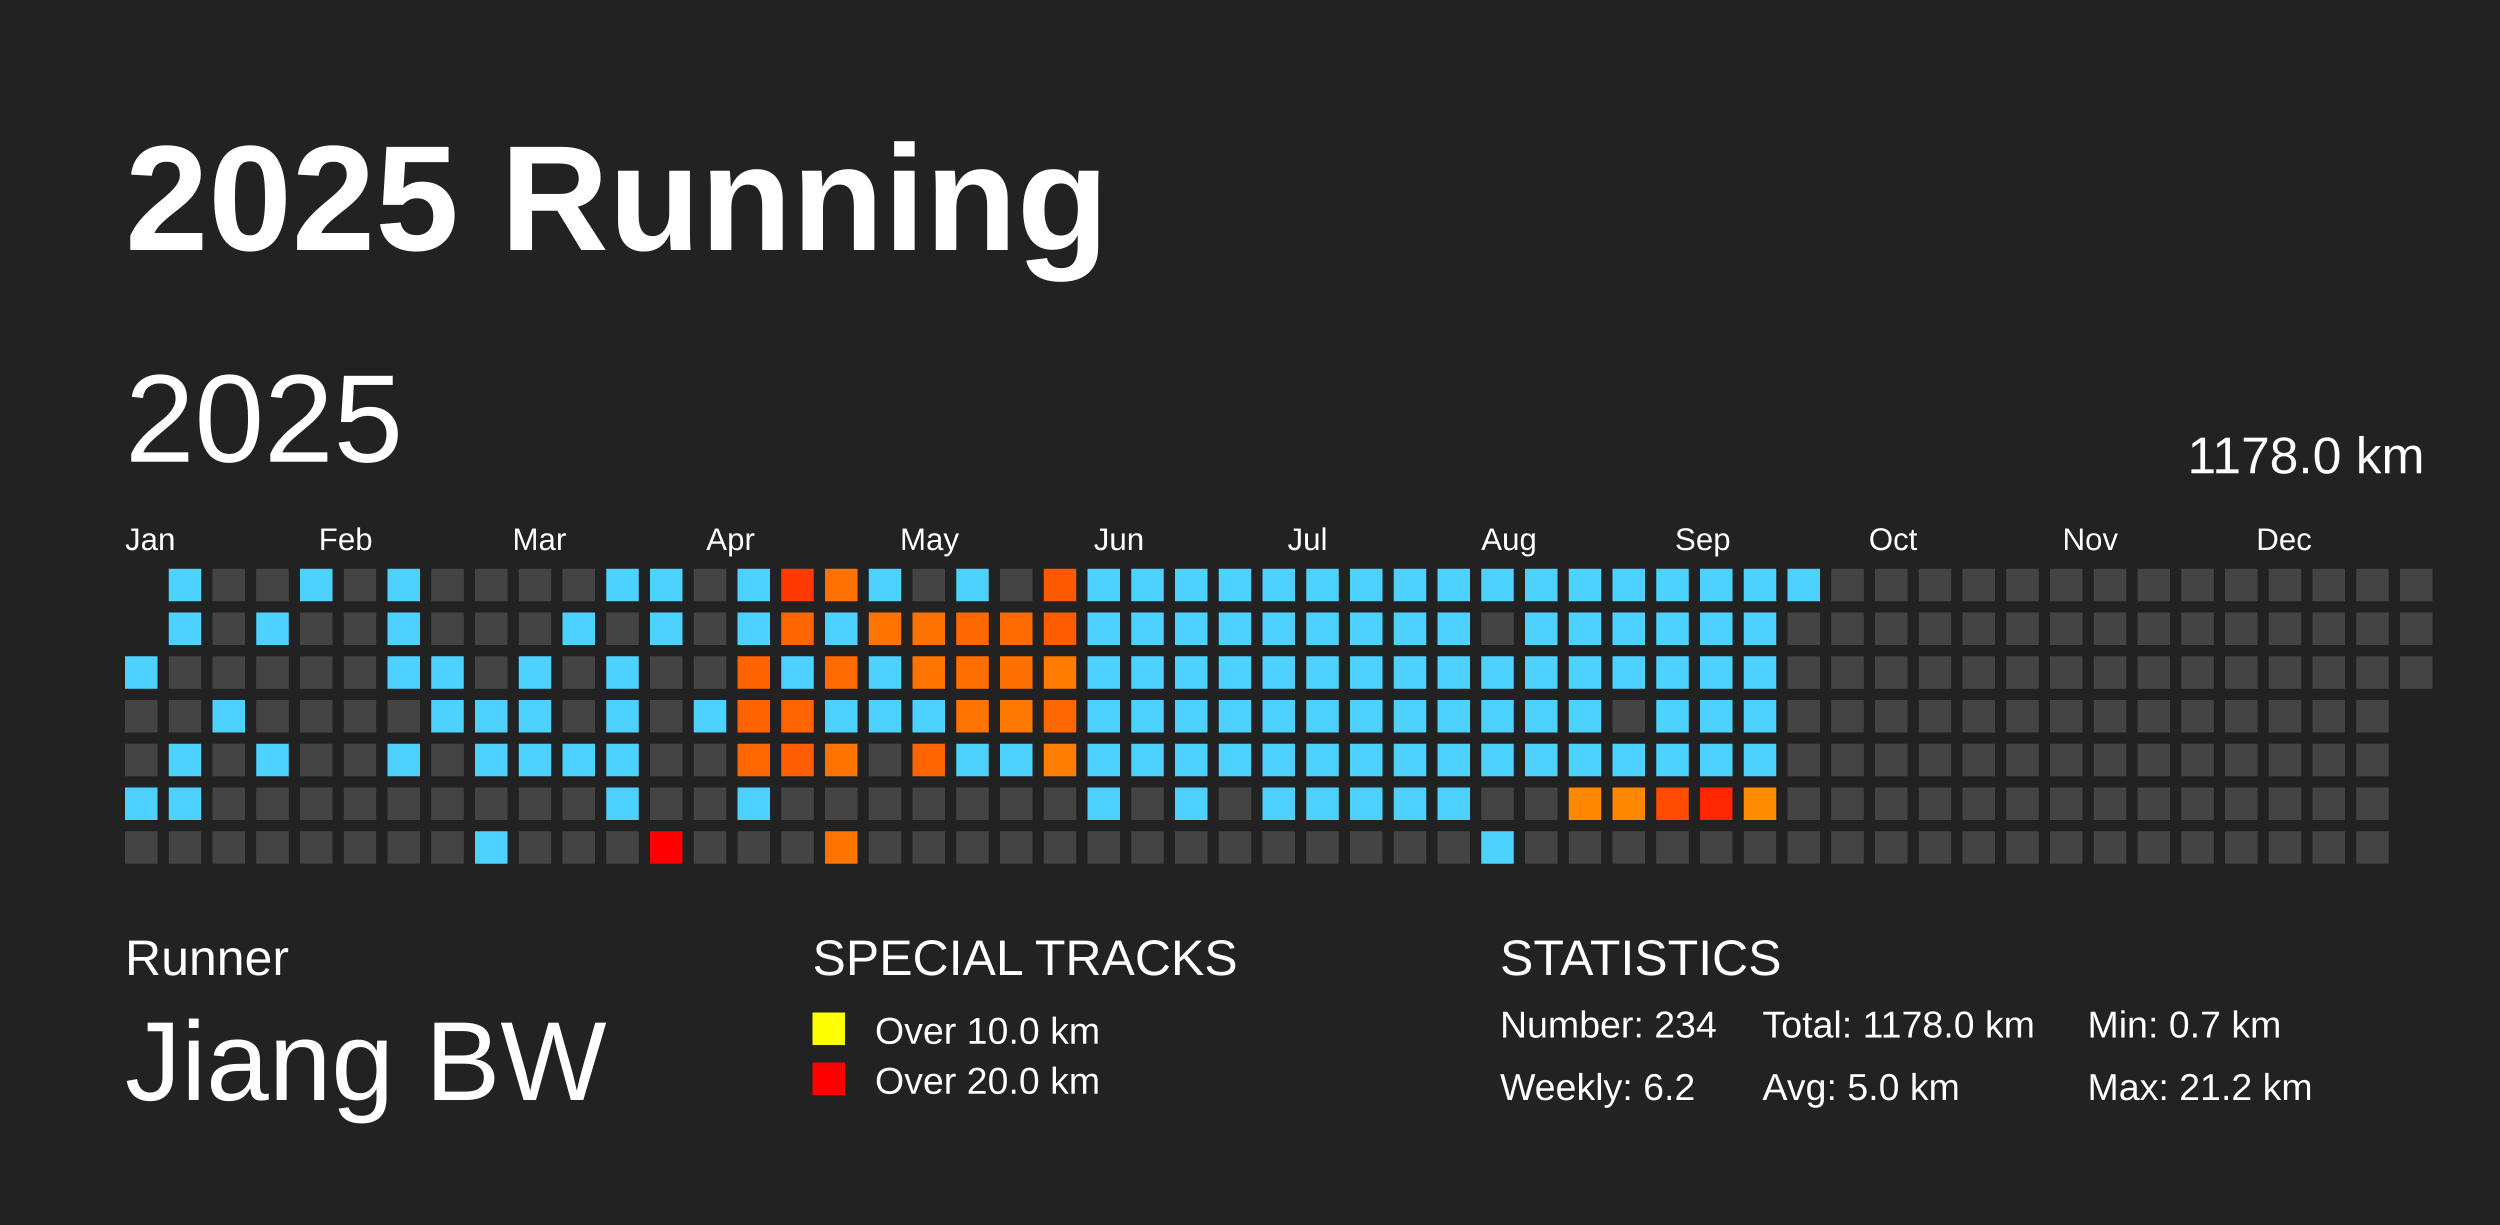
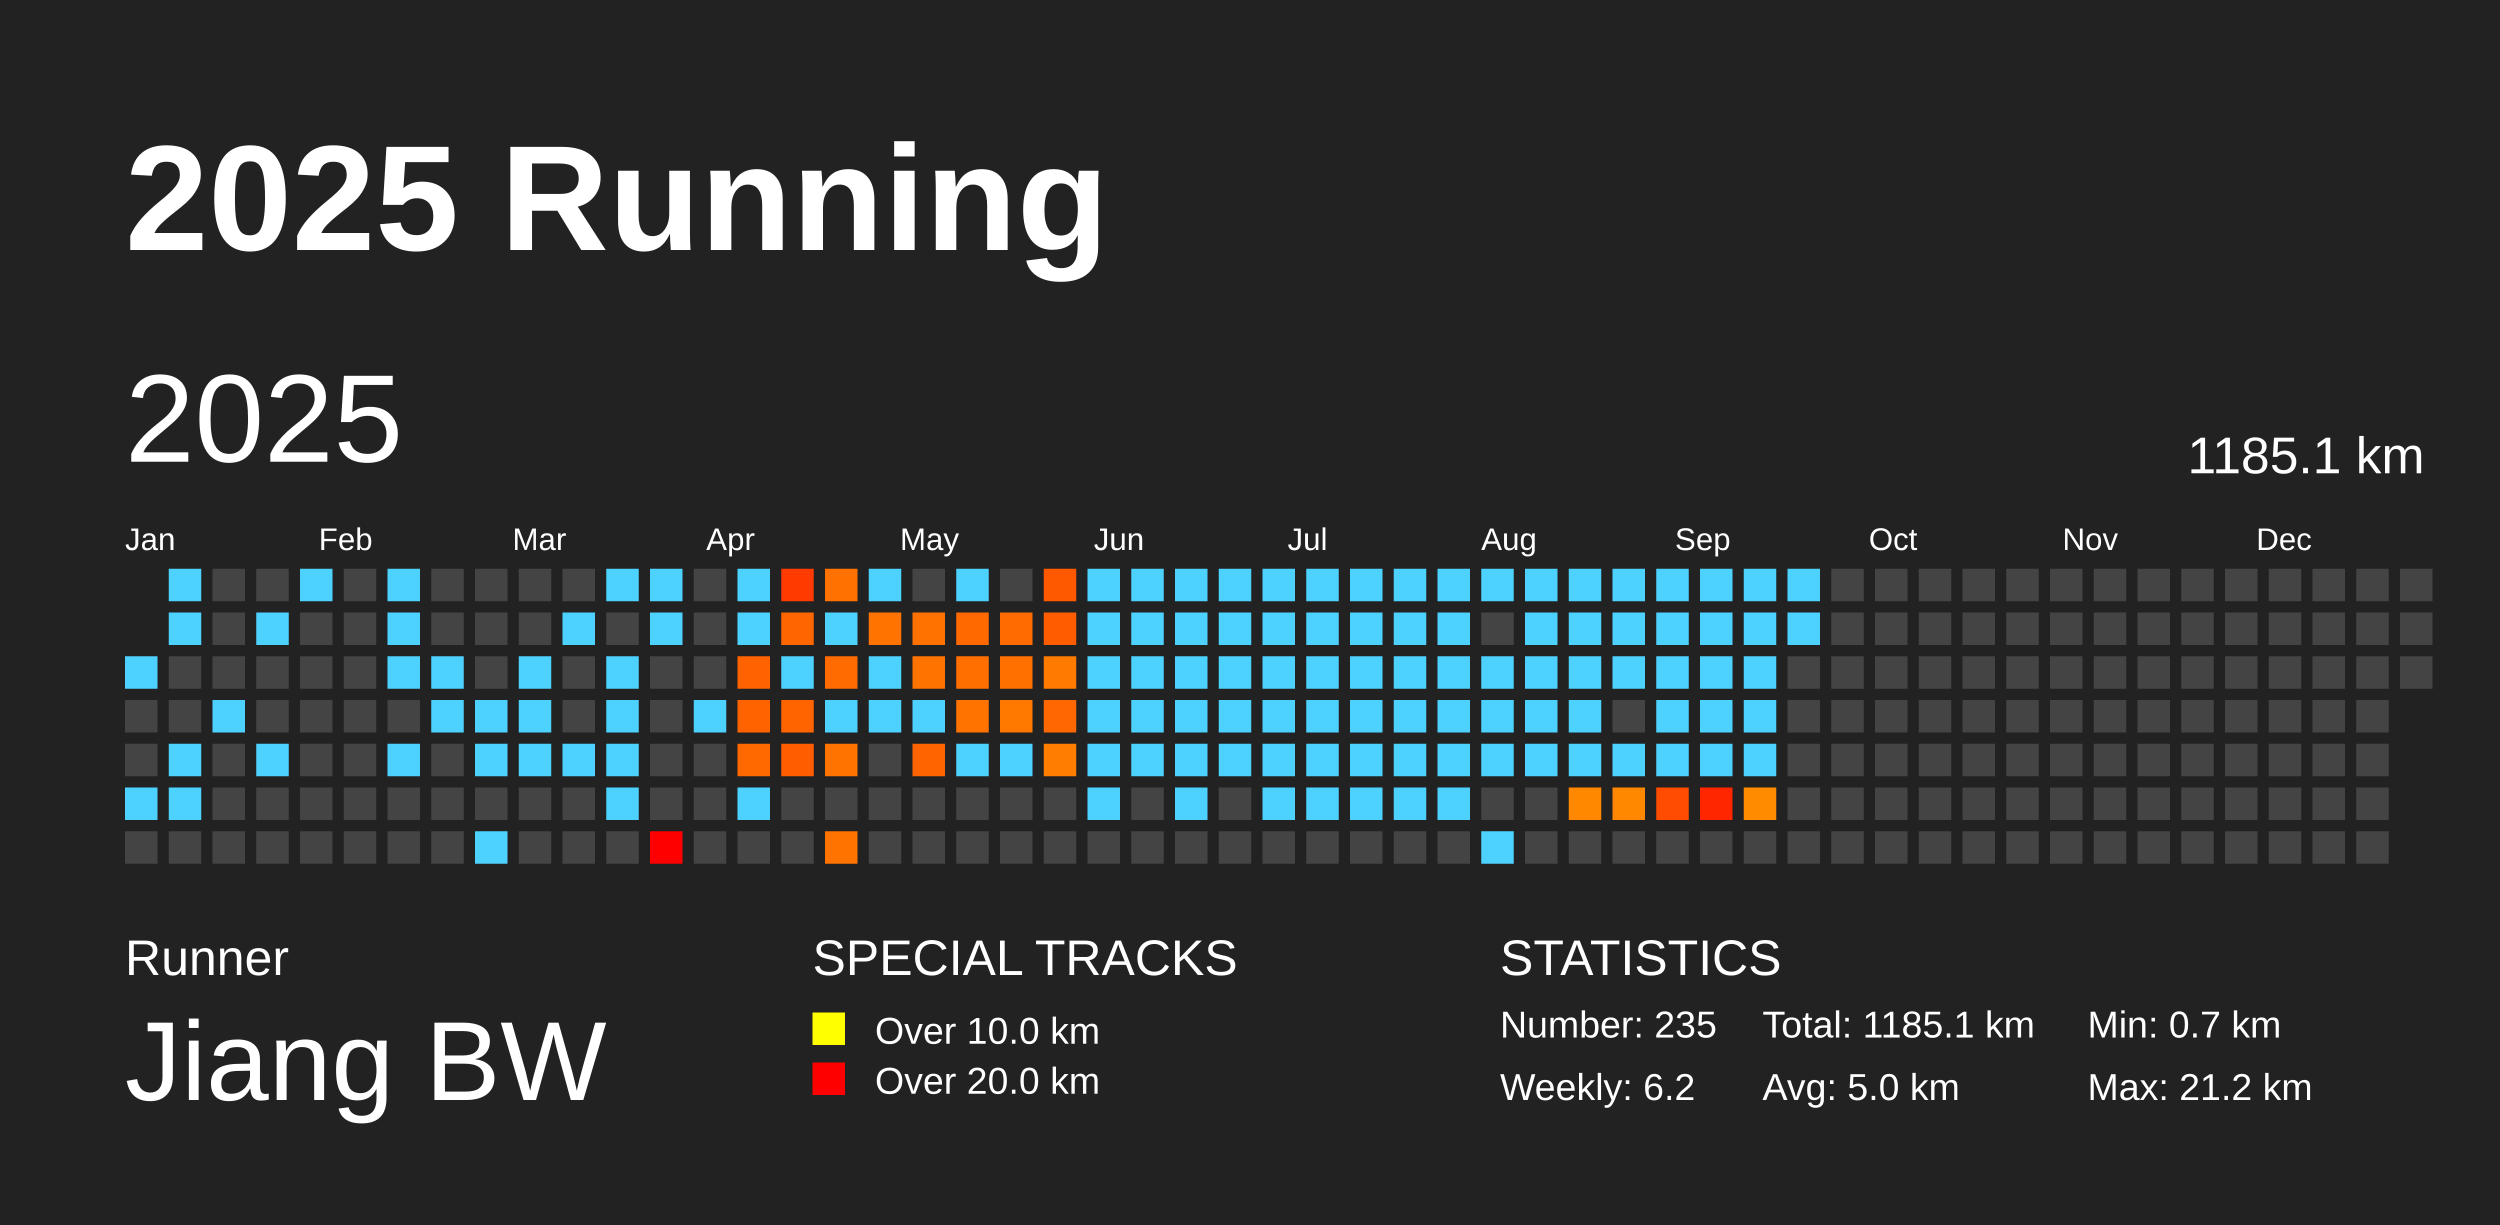
<svg xmlns="http://www.w3.org/2000/svg" baseProfile="full" height="98mm" version="1.1" viewBox="0,0,200,98" width="200mm">
  <defs />
  <rect fill="#222222" height="98" width="200" x="0" y="0" />
  <text fill="#FFFFFF" style="font-size:12px; font-family:Arial; font-weight:bold;" x="10" y="20">2025 Running</text>
  <text fill="#FFFFFF" style="font-size:4px; font-family:Arial" x="10" y="78">Runner</text>
  <text fill="#FFFFFF" style="font-size:9px; font-family:Arial" x="10" y="88">Jiang BW</text>
  <text fill="#FFFFFF" style="font-size:4px; font-family:Arial" x="65" y="78">SPECIAL TRACKS</text>
  <rect fill="yellow" height="2.6" width="2.6" x="65" y="81" />
  <text fill="#FFFFFF" style="font-size:3px; font-family:Arial" x="70" y="83.5">Over 10.0 km</text>
  <rect fill="red" height="2.6" width="2.6" x="65" y="85" />
  <text fill="#FFFFFF" style="font-size:3px; font-family:Arial" x="70" y="87.5">Over 20.0 km</text>
  <text fill="#FFFFFF" style="font-size:4px; font-family:Arial" x="120" y="78">STATISTICS</text>
-   <text fill="#FFFFFF" style="font-size:3px; font-family:Arial" x="120" y="83">Number: 234</text>
+   <text fill="#FFFFFF" style="font-size:3px; font-family:Arial" x="120" y="83">Number: 235</text>
  <text fill="#FFFFFF" style="font-size:3px; font-family:Arial" x="120" y="88">Weekly: 6.2</text>
-   <text fill="#FFFFFF" style="font-size:3px; font-family:Arial" x="141" y="83">Total: 1178.0 km</text>
+   <text fill="#FFFFFF" style="font-size:3px; font-family:Arial" x="141" y="83">Total: 1185.1 km</text>
  <text fill="#FFFFFF" style="font-size:3px; font-family:Arial" x="141" y="88">Avg: 5.0 km</text>
  <text fill="#FFFFFF" style="font-size:3px; font-family:Arial" x="167" y="83">Min: 0.7 km</text>
  <text fill="#FFFFFF" style="font-size:3px; font-family:Arial" x="167" y="88">Max: 21.2 km</text>
  <text dominant-baseline="hanging" fill="#FFFFFF" style="font-size:10.0px; font-family:Arial;" x="10" y="30">2025</text>
-   <text dominant-baseline="hanging" fill="#FFFFFF" style="font-size:4.125px; font-family:Arial;" x="175" y="35">1178.0 km</text>
+   <text dominant-baseline="hanging" fill="#FFFFFF" style="font-size:4.125px; font-family:Arial;" x="175" y="35">1185.1 km</text>
  <text fill="#FFFFFF" style="font-size:2.5px; font-family:Arial" x="10.0" y="44">Jan</text>
  <text fill="#FFFFFF" style="font-size:2.5px; font-family:Arial" x="25.5" y="44">Feb</text>
  <text fill="#FFFFFF" style="font-size:2.5px; font-family:Arial" x="41.0" y="44">Mar</text>
  <text fill="#FFFFFF" style="font-size:2.5px; font-family:Arial" x="56.5" y="44">Apr</text>
  <text fill="#FFFFFF" style="font-size:2.5px; font-family:Arial" x="72.0" y="44">May</text>
  <text fill="#FFFFFF" style="font-size:2.5px; font-family:Arial" x="87.5" y="44">Jun</text>
  <text fill="#FFFFFF" style="font-size:2.5px; font-family:Arial" x="103.0" y="44">Jul</text>
  <text fill="#FFFFFF" style="font-size:2.5px; font-family:Arial" x="118.5" y="44">Aug</text>
  <text fill="#FFFFFF" style="font-size:2.5px; font-family:Arial" x="134.0" y="44">Sep</text>
  <text fill="#FFFFFF" style="font-size:2.5px; font-family:Arial" x="149.5" y="44">Oct</text>
  <text fill="#FFFFFF" style="font-size:2.5px; font-family:Arial" x="165.0" y="44">Nov</text>
  <text fill="#FFFFFF" style="font-size:2.5px; font-family:Arial" x="180.5" y="44">Dec</text>
  <rect fill="#4dd2ff" height="2.6" width="2.6" x="10.0" y="52.5" />
  <rect fill="#444444" height="2.6" width="2.6" x="10.0" y="56.0" />
  <rect fill="#444444" height="2.6" width="2.6" x="10.0" y="59.5" />
  <rect fill="#4dd2ff" height="2.6" width="2.6" x="10.0" y="63.0" />
  <rect fill="#444444" height="2.6" width="2.6" x="10.0" y="66.5" />
  <rect fill="#4dd2ff" height="2.6" width="2.6" x="13.5" y="45.5" />
  <rect fill="#4dd2ff" height="2.6" width="2.6" x="13.5" y="49.0" />
  <rect fill="#444444" height="2.6" width="2.6" x="13.5" y="52.5" />
  <rect fill="#444444" height="2.6" width="2.6" x="13.5" y="56.0" />
  <rect fill="#4dd2ff" height="2.6" width="2.6" x="13.5" y="59.5" />
  <rect fill="#4dd2ff" height="2.6" width="2.6" x="13.5" y="63.0" />
  <rect fill="#444444" height="2.6" width="2.6" x="13.5" y="66.5" />
  <rect fill="#444444" height="2.6" width="2.6" x="17.0" y="45.5" />
  <rect fill="#444444" height="2.6" width="2.6" x="17.0" y="49.0" />
  <rect fill="#444444" height="2.6" width="2.6" x="17.0" y="52.5" />
  <rect fill="#4dd2ff" height="2.6" width="2.6" x="17.0" y="56.0" />
  <rect fill="#444444" height="2.6" width="2.6" x="17.0" y="59.5" />
  <rect fill="#444444" height="2.6" width="2.6" x="17.0" y="63.0" />
  <rect fill="#444444" height="2.6" width="2.6" x="17.0" y="66.5" />
  <rect fill="#444444" height="2.6" width="2.6" x="20.5" y="45.5" />
  <rect fill="#4dd2ff" height="2.6" width="2.6" x="20.5" y="49.0" />
  <rect fill="#444444" height="2.6" width="2.6" x="20.5" y="52.5" />
  <rect fill="#444444" height="2.6" width="2.6" x="20.5" y="56.0" />
  <rect fill="#4dd2ff" height="2.6" width="2.6" x="20.5" y="59.5" />
  <rect fill="#444444" height="2.6" width="2.6" x="20.5" y="63.0" />
  <rect fill="#444444" height="2.6" width="2.6" x="20.5" y="66.5" />
  <rect fill="#4dd2ff" height="2.6" width="2.6" x="24.0" y="45.5" />
  <rect fill="#444444" height="2.6" width="2.6" x="24.0" y="49.0" />
  <rect fill="#444444" height="2.6" width="2.6" x="24.0" y="52.5" />
  <rect fill="#444444" height="2.6" width="2.6" x="24.0" y="56.0" />
  <rect fill="#444444" height="2.6" width="2.6" x="24.0" y="59.5" />
  <rect fill="#444444" height="2.6" width="2.6" x="24.0" y="63.0" />
  <rect fill="#444444" height="2.6" width="2.6" x="24.0" y="66.5" />
  <rect fill="#444444" height="2.6" width="2.6" x="27.5" y="45.5" />
  <rect fill="#444444" height="2.6" width="2.6" x="27.5" y="49.0" />
  <rect fill="#444444" height="2.6" width="2.6" x="27.5" y="52.5" />
  <rect fill="#444444" height="2.6" width="2.6" x="27.5" y="56.0" />
  <rect fill="#444444" height="2.6" width="2.6" x="27.5" y="59.5" />
  <rect fill="#444444" height="2.6" width="2.6" x="27.5" y="63.0" />
  <rect fill="#444444" height="2.6" width="2.6" x="27.5" y="66.5" />
  <rect fill="#4dd2ff" height="2.6" width="2.6" x="31.0" y="45.5" />
  <rect fill="#4dd2ff" height="2.6" width="2.6" x="31.0" y="49.0" />
  <rect fill="#4dd2ff" height="2.6" width="2.6" x="31.0" y="52.5" />
  <rect fill="#444444" height="2.6" width="2.6" x="31.0" y="56.0" />
  <rect fill="#4dd2ff" height="2.6" width="2.6" x="31.0" y="59.5" />
  <rect fill="#444444" height="2.6" width="2.6" x="31.0" y="63.0" />
  <rect fill="#444444" height="2.6" width="2.6" x="31.0" y="66.5" />
  <rect fill="#444444" height="2.6" width="2.6" x="34.5" y="45.5" />
  <rect fill="#444444" height="2.6" width="2.6" x="34.5" y="49.0" />
  <rect fill="#4dd2ff" height="2.6" width="2.6" x="34.5" y="52.5" />
  <rect fill="#4dd2ff" height="2.6" width="2.6" x="34.5" y="56.0" />
  <rect fill="#444444" height="2.6" width="2.6" x="34.5" y="59.5" />
  <rect fill="#444444" height="2.6" width="2.6" x="34.5" y="63.0" />
  <rect fill="#444444" height="2.6" width="2.6" x="34.5" y="66.5" />
  <rect fill="#444444" height="2.6" width="2.6" x="38.0" y="45.5" />
  <rect fill="#444444" height="2.6" width="2.6" x="38.0" y="49.0" />
  <rect fill="#444444" height="2.6" width="2.6" x="38.0" y="52.5" />
  <rect fill="#4dd2ff" height="2.6" width="2.6" x="38.0" y="56.0" />
  <rect fill="#4dd2ff" height="2.6" width="2.6" x="38.0" y="59.5" />
  <rect fill="#444444" height="2.6" width="2.6" x="38.0" y="63.0" />
  <rect fill="#4dd2ff" height="2.6" width="2.6" x="38.0" y="66.5" />
  <rect fill="#444444" height="2.6" width="2.6" x="41.5" y="45.5" />
  <rect fill="#444444" height="2.6" width="2.6" x="41.5" y="49.0" />
  <rect fill="#4dd2ff" height="2.6" width="2.6" x="41.5" y="52.5" />
  <rect fill="#4dd2ff" height="2.6" width="2.6" x="41.5" y="56.0" />
  <rect fill="#4dd2ff" height="2.6" width="2.6" x="41.5" y="59.5" />
  <rect fill="#444444" height="2.6" width="2.6" x="41.5" y="63.0" />
  <rect fill="#444444" height="2.6" width="2.6" x="41.5" y="66.5" />
  <rect fill="#444444" height="2.6" width="2.6" x="45.0" y="45.5" />
  <rect fill="#4dd2ff" height="2.6" width="2.6" x="45.0" y="49.0" />
  <rect fill="#444444" height="2.6" width="2.6" x="45.0" y="52.5" />
  <rect fill="#444444" height="2.6" width="2.6" x="45.0" y="56.0" />
  <rect fill="#4dd2ff" height="2.6" width="2.6" x="45.0" y="59.5" />
  <rect fill="#444444" height="2.6" width="2.6" x="45.0" y="63.0" />
  <rect fill="#444444" height="2.6" width="2.6" x="45.0" y="66.5" />
  <rect fill="#4dd2ff" height="2.6" width="2.6" x="48.5" y="45.5" />
  <rect fill="#444444" height="2.6" width="2.6" x="48.5" y="49.0" />
  <rect fill="#4dd2ff" height="2.6" width="2.6" x="48.5" y="52.5" />
  <rect fill="#4dd2ff" height="2.6" width="2.6" x="48.5" y="56.0" />
  <rect fill="#4dd2ff" height="2.6" width="2.6" x="48.5" y="59.5" />
  <rect fill="#4dd2ff" height="2.6" width="2.6" x="48.5" y="63.0" />
  <rect fill="#444444" height="2.6" width="2.6" x="48.5" y="66.5" />
  <rect fill="#4dd2ff" height="2.6" width="2.6" x="52.0" y="45.5" />
  <rect fill="#4dd2ff" height="2.6" width="2.6" x="52.0" y="49.0" />
  <rect fill="#444444" height="2.6" width="2.6" x="52.0" y="52.5" />
  <rect fill="#444444" height="2.6" width="2.6" x="52.0" y="56.0" />
  <rect fill="#444444" height="2.6" width="2.6" x="52.0" y="59.5" />
  <rect fill="#444444" height="2.6" width="2.6" x="52.0" y="63.0" />
  <rect fill="red" height="2.6" width="2.6" x="52.0" y="66.5" />
  <rect fill="#444444" height="2.6" width="2.6" x="55.5" y="45.5" />
  <rect fill="#444444" height="2.6" width="2.6" x="55.5" y="49.0" />
  <rect fill="#444444" height="2.6" width="2.6" x="55.5" y="52.5" />
  <rect fill="#4dd2ff" height="2.6" width="2.6" x="55.5" y="56.0" />
  <rect fill="#444444" height="2.6" width="2.6" x="55.5" y="59.5" />
  <rect fill="#444444" height="2.6" width="2.6" x="55.5" y="63.0" />
  <rect fill="#444444" height="2.6" width="2.6" x="55.5" y="66.5" />
  <rect fill="#4dd2ff" height="2.6" width="2.6" x="59.0" y="45.5" />
  <rect fill="#4dd2ff" height="2.6" width="2.6" x="59.0" y="49.0" />
  <rect fill="#ff6200" height="2.6" width="2.6" x="59.0" y="52.5" />
  <rect fill="#ff6300" height="2.6" width="2.6" x="59.0" y="56.0" />
  <rect fill="#ff6900" height="2.6" width="2.6" x="59.0" y="59.5" />
  <rect fill="#4dd2ff" height="2.6" width="2.6" x="59.0" y="63.0" />
  <rect fill="#444444" height="2.6" width="2.6" x="59.0" y="66.5" />
  <rect fill="#ff3b00" height="2.6" width="2.6" x="62.5" y="45.5" />
  <rect fill="#ff6600" height="2.6" width="2.6" x="62.5" y="49.0" />
  <rect fill="#4dd2ff" height="2.6" width="2.6" x="62.5" y="52.5" />
  <rect fill="#ff6400" height="2.6" width="2.6" x="62.5" y="56.0" />
  <rect fill="#ff5d00" height="2.6" width="2.6" x="62.5" y="59.5" />
  <rect fill="#444444" height="2.6" width="2.6" x="62.5" y="63.0" />
  <rect fill="#444444" height="2.6" width="2.6" x="62.5" y="66.5" />
  <rect fill="#ff7100" height="2.6" width="2.6" x="66.0" y="45.5" />
  <rect fill="#4dd2ff" height="2.6" width="2.6" x="66.0" y="49.0" />
  <rect fill="#ff6b00" height="2.6" width="2.6" x="66.0" y="52.5" />
  <rect fill="#4dd2ff" height="2.6" width="2.6" x="66.0" y="56.0" />
  <rect fill="#ff7400" height="2.6" width="2.6" x="66.0" y="59.5" />
  <rect fill="#444444" height="2.6" width="2.6" x="66.0" y="63.0" />
  <rect fill="#ff7300" height="2.6" width="2.6" x="66.0" y="66.5" />
  <rect fill="#4dd2ff" height="2.6" width="2.6" x="69.5" y="45.5" />
  <rect fill="#ff7400" height="2.6" width="2.6" x="69.5" y="49.0" />
  <rect fill="#4dd2ff" height="2.6" width="2.6" x="69.5" y="52.5" />
  <rect fill="#4dd2ff" height="2.6" width="2.6" x="69.5" y="56.0" />
  <rect fill="#444444" height="2.6" width="2.6" x="69.5" y="59.5" />
  <rect fill="#444444" height="2.6" width="2.6" x="69.5" y="63.0" />
  <rect fill="#444444" height="2.6" width="2.6" x="69.5" y="66.5" />
  <rect fill="#444444" height="2.6" width="2.6" x="73.0" y="45.5" />
  <rect fill="#ff7200" height="2.6" width="2.6" x="73.0" y="49.0" />
  <rect fill="#ff7300" height="2.6" width="2.6" x="73.0" y="52.5" />
  <rect fill="#4dd2ff" height="2.6" width="2.6" x="73.0" y="56.0" />
  <rect fill="#ff6400" height="2.6" width="2.6" x="73.0" y="59.5" />
  <rect fill="#444444" height="2.6" width="2.6" x="73.0" y="63.0" />
  <rect fill="#444444" height="2.6" width="2.6" x="73.0" y="66.5" />
  <rect fill="#4dd2ff" height="2.6" width="2.6" x="76.5" y="45.5" />
  <rect fill="#ff6900" height="2.6" width="2.6" x="76.5" y="49.0" />
  <rect fill="#ff6f00" height="2.6" width="2.6" x="76.5" y="52.5" />
  <rect fill="#ff7300" height="2.6" width="2.6" x="76.5" y="56.0" />
  <rect fill="#4dd2ff" height="2.6" width="2.6" x="76.5" y="59.5" />
  <rect fill="#444444" height="2.6" width="2.6" x="76.5" y="63.0" />
  <rect fill="#444444" height="2.6" width="2.6" x="76.5" y="66.5" />
  <rect fill="#444444" height="2.6" width="2.6" x="80.0" y="45.5" />
  <rect fill="#ff6b00" height="2.6" width="2.6" x="80.0" y="49.0" />
  <rect fill="#ff7000" height="2.6" width="2.6" x="80.0" y="52.5" />
  <rect fill="#ff7800" height="2.6" width="2.6" x="80.0" y="56.0" />
  <rect fill="#4dd2ff" height="2.6" width="2.6" x="80.0" y="59.5" />
  <rect fill="#444444" height="2.6" width="2.6" x="80.0" y="63.0" />
  <rect fill="#444444" height="2.6" width="2.6" x="80.0" y="66.5" />
  <rect fill="#ff5900" height="2.6" width="2.6" x="83.5" y="45.5" />
  <rect fill="#ff5c00" height="2.6" width="2.6" x="83.5" y="49.0" />
  <rect fill="#ff7a00" height="2.6" width="2.6" x="83.5" y="52.5" />
  <rect fill="#ff6800" height="2.6" width="2.6" x="83.5" y="56.0" />
  <rect fill="#ff7d00" height="2.6" width="2.6" x="83.5" y="59.5" />
  <rect fill="#444444" height="2.6" width="2.6" x="83.5" y="63.0" />
  <rect fill="#444444" height="2.6" width="2.6" x="83.5" y="66.5" />
  <rect fill="#4dd2ff" height="2.6" width="2.6" x="87.0" y="45.5" />
  <rect fill="#4dd2ff" height="2.6" width="2.6" x="87.0" y="49.0" />
  <rect fill="#4dd2ff" height="2.6" width="2.6" x="87.0" y="52.5" />
  <rect fill="#4dd2ff" height="2.6" width="2.6" x="87.0" y="56.0" />
  <rect fill="#4dd2ff" height="2.6" width="2.6" x="87.0" y="59.5" />
  <rect fill="#4dd2ff" height="2.6" width="2.6" x="87.0" y="63.0" />
  <rect fill="#444444" height="2.6" width="2.6" x="87.0" y="66.5" />
  <rect fill="#4dd2ff" height="2.6" width="2.6" x="90.5" y="45.5" />
  <rect fill="#4dd2ff" height="2.6" width="2.6" x="90.5" y="49.0" />
  <rect fill="#4dd2ff" height="2.6" width="2.6" x="90.5" y="52.5" />
  <rect fill="#4dd2ff" height="2.6" width="2.6" x="90.5" y="56.0" />
  <rect fill="#4dd2ff" height="2.6" width="2.6" x="90.5" y="59.5" />
  <rect fill="#444444" height="2.6" width="2.6" x="90.5" y="63.0" />
  <rect fill="#444444" height="2.6" width="2.6" x="90.5" y="66.5" />
  <rect fill="#4dd2ff" height="2.6" width="2.6" x="94.0" y="45.5" />
  <rect fill="#4dd2ff" height="2.6" width="2.6" x="94.0" y="49.0" />
  <rect fill="#4dd2ff" height="2.6" width="2.6" x="94.0" y="52.5" />
  <rect fill="#4dd2ff" height="2.6" width="2.6" x="94.0" y="56.0" />
  <rect fill="#4dd2ff" height="2.6" width="2.6" x="94.0" y="59.5" />
  <rect fill="#4dd2ff" height="2.6" width="2.6" x="94.0" y="63.0" />
  <rect fill="#444444" height="2.6" width="2.6" x="94.0" y="66.5" />
  <rect fill="#4dd2ff" height="2.6" width="2.6" x="97.5" y="45.5" />
  <rect fill="#4dd2ff" height="2.6" width="2.6" x="97.5" y="49.0" />
  <rect fill="#4dd2ff" height="2.6" width="2.6" x="97.5" y="52.5" />
  <rect fill="#4dd2ff" height="2.6" width="2.6" x="97.5" y="56.0" />
  <rect fill="#4dd2ff" height="2.6" width="2.6" x="97.5" y="59.5" />
  <rect fill="#444444" height="2.6" width="2.6" x="97.5" y="63.0" />
  <rect fill="#444444" height="2.6" width="2.6" x="97.5" y="66.5" />
  <rect fill="#4dd2ff" height="2.6" width="2.6" x="101.0" y="45.5" />
  <rect fill="#4dd2ff" height="2.6" width="2.6" x="101.0" y="49.0" />
  <rect fill="#4dd2ff" height="2.6" width="2.6" x="101.0" y="52.5" />
  <rect fill="#4dd2ff" height="2.6" width="2.6" x="101.0" y="56.0" />
  <rect fill="#4dd2ff" height="2.6" width="2.6" x="101.0" y="59.5" />
  <rect fill="#4dd2ff" height="2.6" width="2.6" x="101.0" y="63.0" />
  <rect fill="#444444" height="2.6" width="2.6" x="101.0" y="66.5" />
  <rect fill="#4dd2ff" height="2.6" width="2.6" x="104.5" y="45.5" />
  <rect fill="#4dd2ff" height="2.6" width="2.6" x="104.5" y="49.0" />
  <rect fill="#4dd2ff" height="2.6" width="2.6" x="104.5" y="52.5" />
  <rect fill="#4dd2ff" height="2.6" width="2.6" x="104.5" y="56.0" />
  <rect fill="#4dd2ff" height="2.6" width="2.6" x="104.5" y="59.5" />
  <rect fill="#4dd2ff" height="2.6" width="2.6" x="104.5" y="63.0" />
  <rect fill="#444444" height="2.6" width="2.6" x="104.5" y="66.5" />
  <rect fill="#4dd2ff" height="2.6" width="2.6" x="108.0" y="45.5" />
  <rect fill="#4dd2ff" height="2.6" width="2.6" x="108.0" y="49.0" />
  <rect fill="#4dd2ff" height="2.6" width="2.6" x="108.0" y="52.5" />
  <rect fill="#4dd2ff" height="2.6" width="2.6" x="108.0" y="56.0" />
  <rect fill="#4dd2ff" height="2.6" width="2.6" x="108.0" y="59.5" />
  <rect fill="#4dd2ff" height="2.6" width="2.6" x="108.0" y="63.0" />
  <rect fill="#444444" height="2.6" width="2.6" x="108.0" y="66.5" />
  <rect fill="#4dd2ff" height="2.6" width="2.6" x="111.5" y="45.5" />
  <rect fill="#4dd2ff" height="2.6" width="2.6" x="111.5" y="49.0" />
  <rect fill="#4dd2ff" height="2.6" width="2.6" x="111.5" y="52.5" />
  <rect fill="#4dd2ff" height="2.6" width="2.6" x="111.5" y="56.0" />
  <rect fill="#4dd2ff" height="2.6" width="2.6" x="111.5" y="59.5" />
  <rect fill="#4dd2ff" height="2.6" width="2.6" x="111.5" y="63.0" />
  <rect fill="#444444" height="2.6" width="2.6" x="111.5" y="66.5" />
  <rect fill="#4dd2ff" height="2.6" width="2.6" x="115.0" y="45.5" />
  <rect fill="#4dd2ff" height="2.6" width="2.6" x="115.0" y="49.0" />
  <rect fill="#4dd2ff" height="2.6" width="2.6" x="115.0" y="52.5" />
  <rect fill="#4dd2ff" height="2.6" width="2.6" x="115.0" y="56.0" />
  <rect fill="#4dd2ff" height="2.6" width="2.6" x="115.0" y="59.5" />
  <rect fill="#4dd2ff" height="2.6" width="2.6" x="115.0" y="63.0" />
  <rect fill="#444444" height="2.6" width="2.6" x="115.0" y="66.5" />
  <rect fill="#4dd2ff" height="2.6" width="2.6" x="118.5" y="45.5" />
  <rect fill="#444444" height="2.6" width="2.6" x="118.5" y="49.0" />
  <rect fill="#4dd2ff" height="2.6" width="2.6" x="118.5" y="52.5" />
  <rect fill="#4dd2ff" height="2.6" width="2.6" x="118.5" y="56.0" />
  <rect fill="#4dd2ff" height="2.6" width="2.6" x="118.5" y="59.5" />
  <rect fill="#444444" height="2.6" width="2.6" x="118.5" y="63.0" />
  <rect fill="#4dd2ff" height="2.6" width="2.6" x="118.5" y="66.5" />
  <rect fill="#4dd2ff" height="2.6" width="2.6" x="122.0" y="45.5" />
  <rect fill="#4dd2ff" height="2.6" width="2.6" x="122.0" y="49.0" />
  <rect fill="#4dd2ff" height="2.6" width="2.6" x="122.0" y="52.5" />
  <rect fill="#4dd2ff" height="2.6" width="2.6" x="122.0" y="56.0" />
  <rect fill="#4dd2ff" height="2.6" width="2.6" x="122.0" y="59.5" />
  <rect fill="#444444" height="2.6" width="2.6" x="122.0" y="63.0" />
  <rect fill="#444444" height="2.6" width="2.6" x="122.0" y="66.5" />
  <rect fill="#4dd2ff" height="2.6" width="2.6" x="125.5" y="45.5" />
  <rect fill="#4dd2ff" height="2.6" width="2.6" x="125.5" y="49.0" />
  <rect fill="#4dd2ff" height="2.6" width="2.6" x="125.5" y="52.5" />
  <rect fill="#4dd2ff" height="2.6" width="2.6" x="125.5" y="56.0" />
  <rect fill="#4dd2ff" height="2.6" width="2.6" x="125.5" y="59.5" />
  <rect fill="#ff8800" height="2.6" width="2.6" x="125.5" y="63.0" />
  <rect fill="#444444" height="2.6" width="2.6" x="125.5" y="66.5" />
  <rect fill="#4dd2ff" height="2.6" width="2.6" x="129.0" y="45.5" />
  <rect fill="#4dd2ff" height="2.6" width="2.6" x="129.0" y="49.0" />
  <rect fill="#4dd2ff" height="2.6" width="2.6" x="129.0" y="52.5" />
  <rect fill="#444444" height="2.6" width="2.6" x="129.0" y="56.0" />
  <rect fill="#4dd2ff" height="2.6" width="2.6" x="129.0" y="59.5" />
  <rect fill="#ff8800" height="2.6" width="2.6" x="129.0" y="63.0" />
  <rect fill="#444444" height="2.6" width="2.6" x="129.0" y="66.5" />
  <rect fill="#4dd2ff" height="2.6" width="2.6" x="132.5" y="45.5" />
  <rect fill="#4dd2ff" height="2.6" width="2.6" x="132.5" y="49.0" />
  <rect fill="#4dd2ff" height="2.6" width="2.6" x="132.5" y="52.5" />
  <rect fill="#4dd2ff" height="2.6" width="2.6" x="132.5" y="56.0" />
  <rect fill="#4dd2ff" height="2.6" width="2.6" x="132.5" y="59.5" />
  <rect fill="#ff4c00" height="2.6" width="2.6" x="132.5" y="63.0" />
  <rect fill="#444444" height="2.6" width="2.6" x="132.5" y="66.5" />
  <rect fill="#4dd2ff" height="2.6" width="2.6" x="136.0" y="45.5" />
  <rect fill="#4dd2ff" height="2.6" width="2.6" x="136.0" y="49.0" />
  <rect fill="#4dd2ff" height="2.6" width="2.6" x="136.0" y="52.5" />
  <rect fill="#4dd2ff" height="2.6" width="2.6" x="136.0" y="56.0" />
  <rect fill="#4dd2ff" height="2.6" width="2.6" x="136.0" y="59.5" />
  <rect fill="#ff2600" height="2.6" width="2.6" x="136.0" y="63.0" />
  <rect fill="#444444" height="2.6" width="2.6" x="136.0" y="66.5" />
  <rect fill="#4dd2ff" height="2.6" width="2.6" x="139.5" y="45.5" />
  <rect fill="#4dd2ff" height="2.6" width="2.6" x="139.5" y="49.0" />
  <rect fill="#4dd2ff" height="2.6" width="2.6" x="139.5" y="52.5" />
  <rect fill="#4dd2ff" height="2.6" width="2.6" x="139.5" y="56.0" />
  <rect fill="#4dd2ff" height="2.6" width="2.6" x="139.5" y="59.5" />
  <rect fill="#ff8c00" height="2.6" width="2.6" x="139.5" y="63.0" />
  <rect fill="#444444" height="2.6" width="2.6" x="139.5" y="66.5" />
  <rect fill="#4dd2ff" height="2.6" width="2.6" x="143.0" y="45.5" />
-   <rect fill="#444444" height="2.6" width="2.6" x="143.0" y="49.0" />
+   <rect fill="#4dd2ff" height="2.6" width="2.6" x="143.0" y="49.0" />
  <rect fill="#444444" height="2.6" width="2.6" x="143.0" y="52.5" />
  <rect fill="#444444" height="2.6" width="2.6" x="143.0" y="56.0" />
  <rect fill="#444444" height="2.6" width="2.6" x="143.0" y="59.5" />
  <rect fill="#444444" height="2.6" width="2.6" x="143.0" y="63.0" />
  <rect fill="#444444" height="2.6" width="2.6" x="143.0" y="66.5" />
  <rect fill="#444444" height="2.6" width="2.6" x="146.5" y="45.5" />
  <rect fill="#444444" height="2.6" width="2.6" x="146.5" y="49.0" />
  <rect fill="#444444" height="2.6" width="2.6" x="146.5" y="52.5" />
  <rect fill="#444444" height="2.6" width="2.6" x="146.5" y="56.0" />
  <rect fill="#444444" height="2.6" width="2.6" x="146.5" y="59.5" />
  <rect fill="#444444" height="2.6" width="2.6" x="146.5" y="63.0" />
  <rect fill="#444444" height="2.6" width="2.6" x="146.5" y="66.5" />
  <rect fill="#444444" height="2.6" width="2.6" x="150.0" y="45.5" />
  <rect fill="#444444" height="2.6" width="2.6" x="150.0" y="49.0" />
  <rect fill="#444444" height="2.6" width="2.6" x="150.0" y="52.5" />
  <rect fill="#444444" height="2.6" width="2.6" x="150.0" y="56.0" />
  <rect fill="#444444" height="2.6" width="2.6" x="150.0" y="59.5" />
  <rect fill="#444444" height="2.6" width="2.6" x="150.0" y="63.0" />
  <rect fill="#444444" height="2.6" width="2.6" x="150.0" y="66.5" />
  <rect fill="#444444" height="2.6" width="2.6" x="153.5" y="45.5" />
  <rect fill="#444444" height="2.6" width="2.6" x="153.5" y="49.0" />
  <rect fill="#444444" height="2.6" width="2.6" x="153.5" y="52.5" />
  <rect fill="#444444" height="2.6" width="2.6" x="153.5" y="56.0" />
  <rect fill="#444444" height="2.6" width="2.6" x="153.5" y="59.5" />
  <rect fill="#444444" height="2.6" width="2.6" x="153.5" y="63.0" />
  <rect fill="#444444" height="2.6" width="2.6" x="153.5" y="66.5" />
  <rect fill="#444444" height="2.6" width="2.6" x="157.0" y="45.5" />
  <rect fill="#444444" height="2.6" width="2.6" x="157.0" y="49.0" />
  <rect fill="#444444" height="2.6" width="2.6" x="157.0" y="52.5" />
  <rect fill="#444444" height="2.6" width="2.6" x="157.0" y="56.0" />
  <rect fill="#444444" height="2.6" width="2.6" x="157.0" y="59.5" />
  <rect fill="#444444" height="2.6" width="2.6" x="157.0" y="63.0" />
  <rect fill="#444444" height="2.6" width="2.6" x="157.0" y="66.5" />
  <rect fill="#444444" height="2.6" width="2.6" x="160.5" y="45.5" />
  <rect fill="#444444" height="2.6" width="2.6" x="160.5" y="49.0" />
  <rect fill="#444444" height="2.6" width="2.6" x="160.5" y="52.5" />
  <rect fill="#444444" height="2.6" width="2.6" x="160.5" y="56.0" />
  <rect fill="#444444" height="2.6" width="2.6" x="160.5" y="59.5" />
  <rect fill="#444444" height="2.6" width="2.6" x="160.5" y="63.0" />
  <rect fill="#444444" height="2.6" width="2.6" x="160.5" y="66.5" />
  <rect fill="#444444" height="2.6" width="2.6" x="164.0" y="45.5" />
  <rect fill="#444444" height="2.6" width="2.6" x="164.0" y="49.0" />
  <rect fill="#444444" height="2.6" width="2.6" x="164.0" y="52.5" />
  <rect fill="#444444" height="2.6" width="2.6" x="164.0" y="56.0" />
  <rect fill="#444444" height="2.6" width="2.6" x="164.0" y="59.5" />
  <rect fill="#444444" height="2.6" width="2.6" x="164.0" y="63.0" />
  <rect fill="#444444" height="2.6" width="2.6" x="164.0" y="66.5" />
  <rect fill="#444444" height="2.6" width="2.6" x="167.5" y="45.5" />
  <rect fill="#444444" height="2.6" width="2.6" x="167.5" y="49.0" />
  <rect fill="#444444" height="2.6" width="2.6" x="167.5" y="52.5" />
  <rect fill="#444444" height="2.6" width="2.6" x="167.5" y="56.0" />
  <rect fill="#444444" height="2.6" width="2.6" x="167.5" y="59.5" />
  <rect fill="#444444" height="2.6" width="2.6" x="167.5" y="63.0" />
  <rect fill="#444444" height="2.6" width="2.6" x="167.5" y="66.5" />
  <rect fill="#444444" height="2.6" width="2.6" x="171.0" y="45.5" />
  <rect fill="#444444" height="2.6" width="2.6" x="171.0" y="49.0" />
  <rect fill="#444444" height="2.6" width="2.6" x="171.0" y="52.5" />
  <rect fill="#444444" height="2.6" width="2.6" x="171.0" y="56.0" />
  <rect fill="#444444" height="2.6" width="2.6" x="171.0" y="59.5" />
  <rect fill="#444444" height="2.6" width="2.6" x="171.0" y="63.0" />
  <rect fill="#444444" height="2.6" width="2.6" x="171.0" y="66.5" />
  <rect fill="#444444" height="2.6" width="2.6" x="174.5" y="45.5" />
  <rect fill="#444444" height="2.6" width="2.6" x="174.5" y="49.0" />
  <rect fill="#444444" height="2.6" width="2.6" x="174.5" y="52.5" />
  <rect fill="#444444" height="2.6" width="2.6" x="174.5" y="56.0" />
  <rect fill="#444444" height="2.6" width="2.6" x="174.5" y="59.5" />
  <rect fill="#444444" height="2.6" width="2.6" x="174.5" y="63.0" />
  <rect fill="#444444" height="2.6" width="2.6" x="174.5" y="66.5" />
  <rect fill="#444444" height="2.6" width="2.6" x="178.0" y="45.5" />
  <rect fill="#444444" height="2.6" width="2.6" x="178.0" y="49.0" />
  <rect fill="#444444" height="2.6" width="2.6" x="178.0" y="52.5" />
  <rect fill="#444444" height="2.6" width="2.6" x="178.0" y="56.0" />
  <rect fill="#444444" height="2.6" width="2.6" x="178.0" y="59.5" />
  <rect fill="#444444" height="2.6" width="2.6" x="178.0" y="63.0" />
  <rect fill="#444444" height="2.6" width="2.6" x="178.0" y="66.5" />
  <rect fill="#444444" height="2.6" width="2.6" x="181.5" y="45.5" />
  <rect fill="#444444" height="2.6" width="2.6" x="181.5" y="49.0" />
  <rect fill="#444444" height="2.6" width="2.6" x="181.5" y="52.5" />
  <rect fill="#444444" height="2.6" width="2.6" x="181.5" y="56.0" />
  <rect fill="#444444" height="2.6" width="2.6" x="181.5" y="59.5" />
  <rect fill="#444444" height="2.6" width="2.6" x="181.5" y="63.0" />
  <rect fill="#444444" height="2.6" width="2.6" x="181.5" y="66.5" />
  <rect fill="#444444" height="2.6" width="2.6" x="185.0" y="45.5" />
  <rect fill="#444444" height="2.6" width="2.6" x="185.0" y="49.0" />
  <rect fill="#444444" height="2.6" width="2.6" x="185.0" y="52.5" />
  <rect fill="#444444" height="2.6" width="2.6" x="185.0" y="56.0" />
  <rect fill="#444444" height="2.6" width="2.6" x="185.0" y="59.5" />
  <rect fill="#444444" height="2.6" width="2.6" x="185.0" y="63.0" />
  <rect fill="#444444" height="2.6" width="2.6" x="185.0" y="66.5" />
  <rect fill="#444444" height="2.6" width="2.6" x="188.5" y="45.5" />
  <rect fill="#444444" height="2.6" width="2.6" x="188.5" y="49.0" />
  <rect fill="#444444" height="2.6" width="2.6" x="188.5" y="52.5" />
  <rect fill="#444444" height="2.6" width="2.6" x="188.5" y="56.0" />
  <rect fill="#444444" height="2.6" width="2.6" x="188.5" y="59.5" />
  <rect fill="#444444" height="2.6" width="2.6" x="188.5" y="63.0" />
  <rect fill="#444444" height="2.6" width="2.6" x="188.5" y="66.5" />
  <rect fill="#444444" height="2.6" width="2.6" x="192.0" y="45.5" />
  <rect fill="#444444" height="2.6" width="2.6" x="192.0" y="49.0" />
  <rect fill="#444444" height="2.6" width="2.6" x="192.0" y="52.5" />
</svg>
